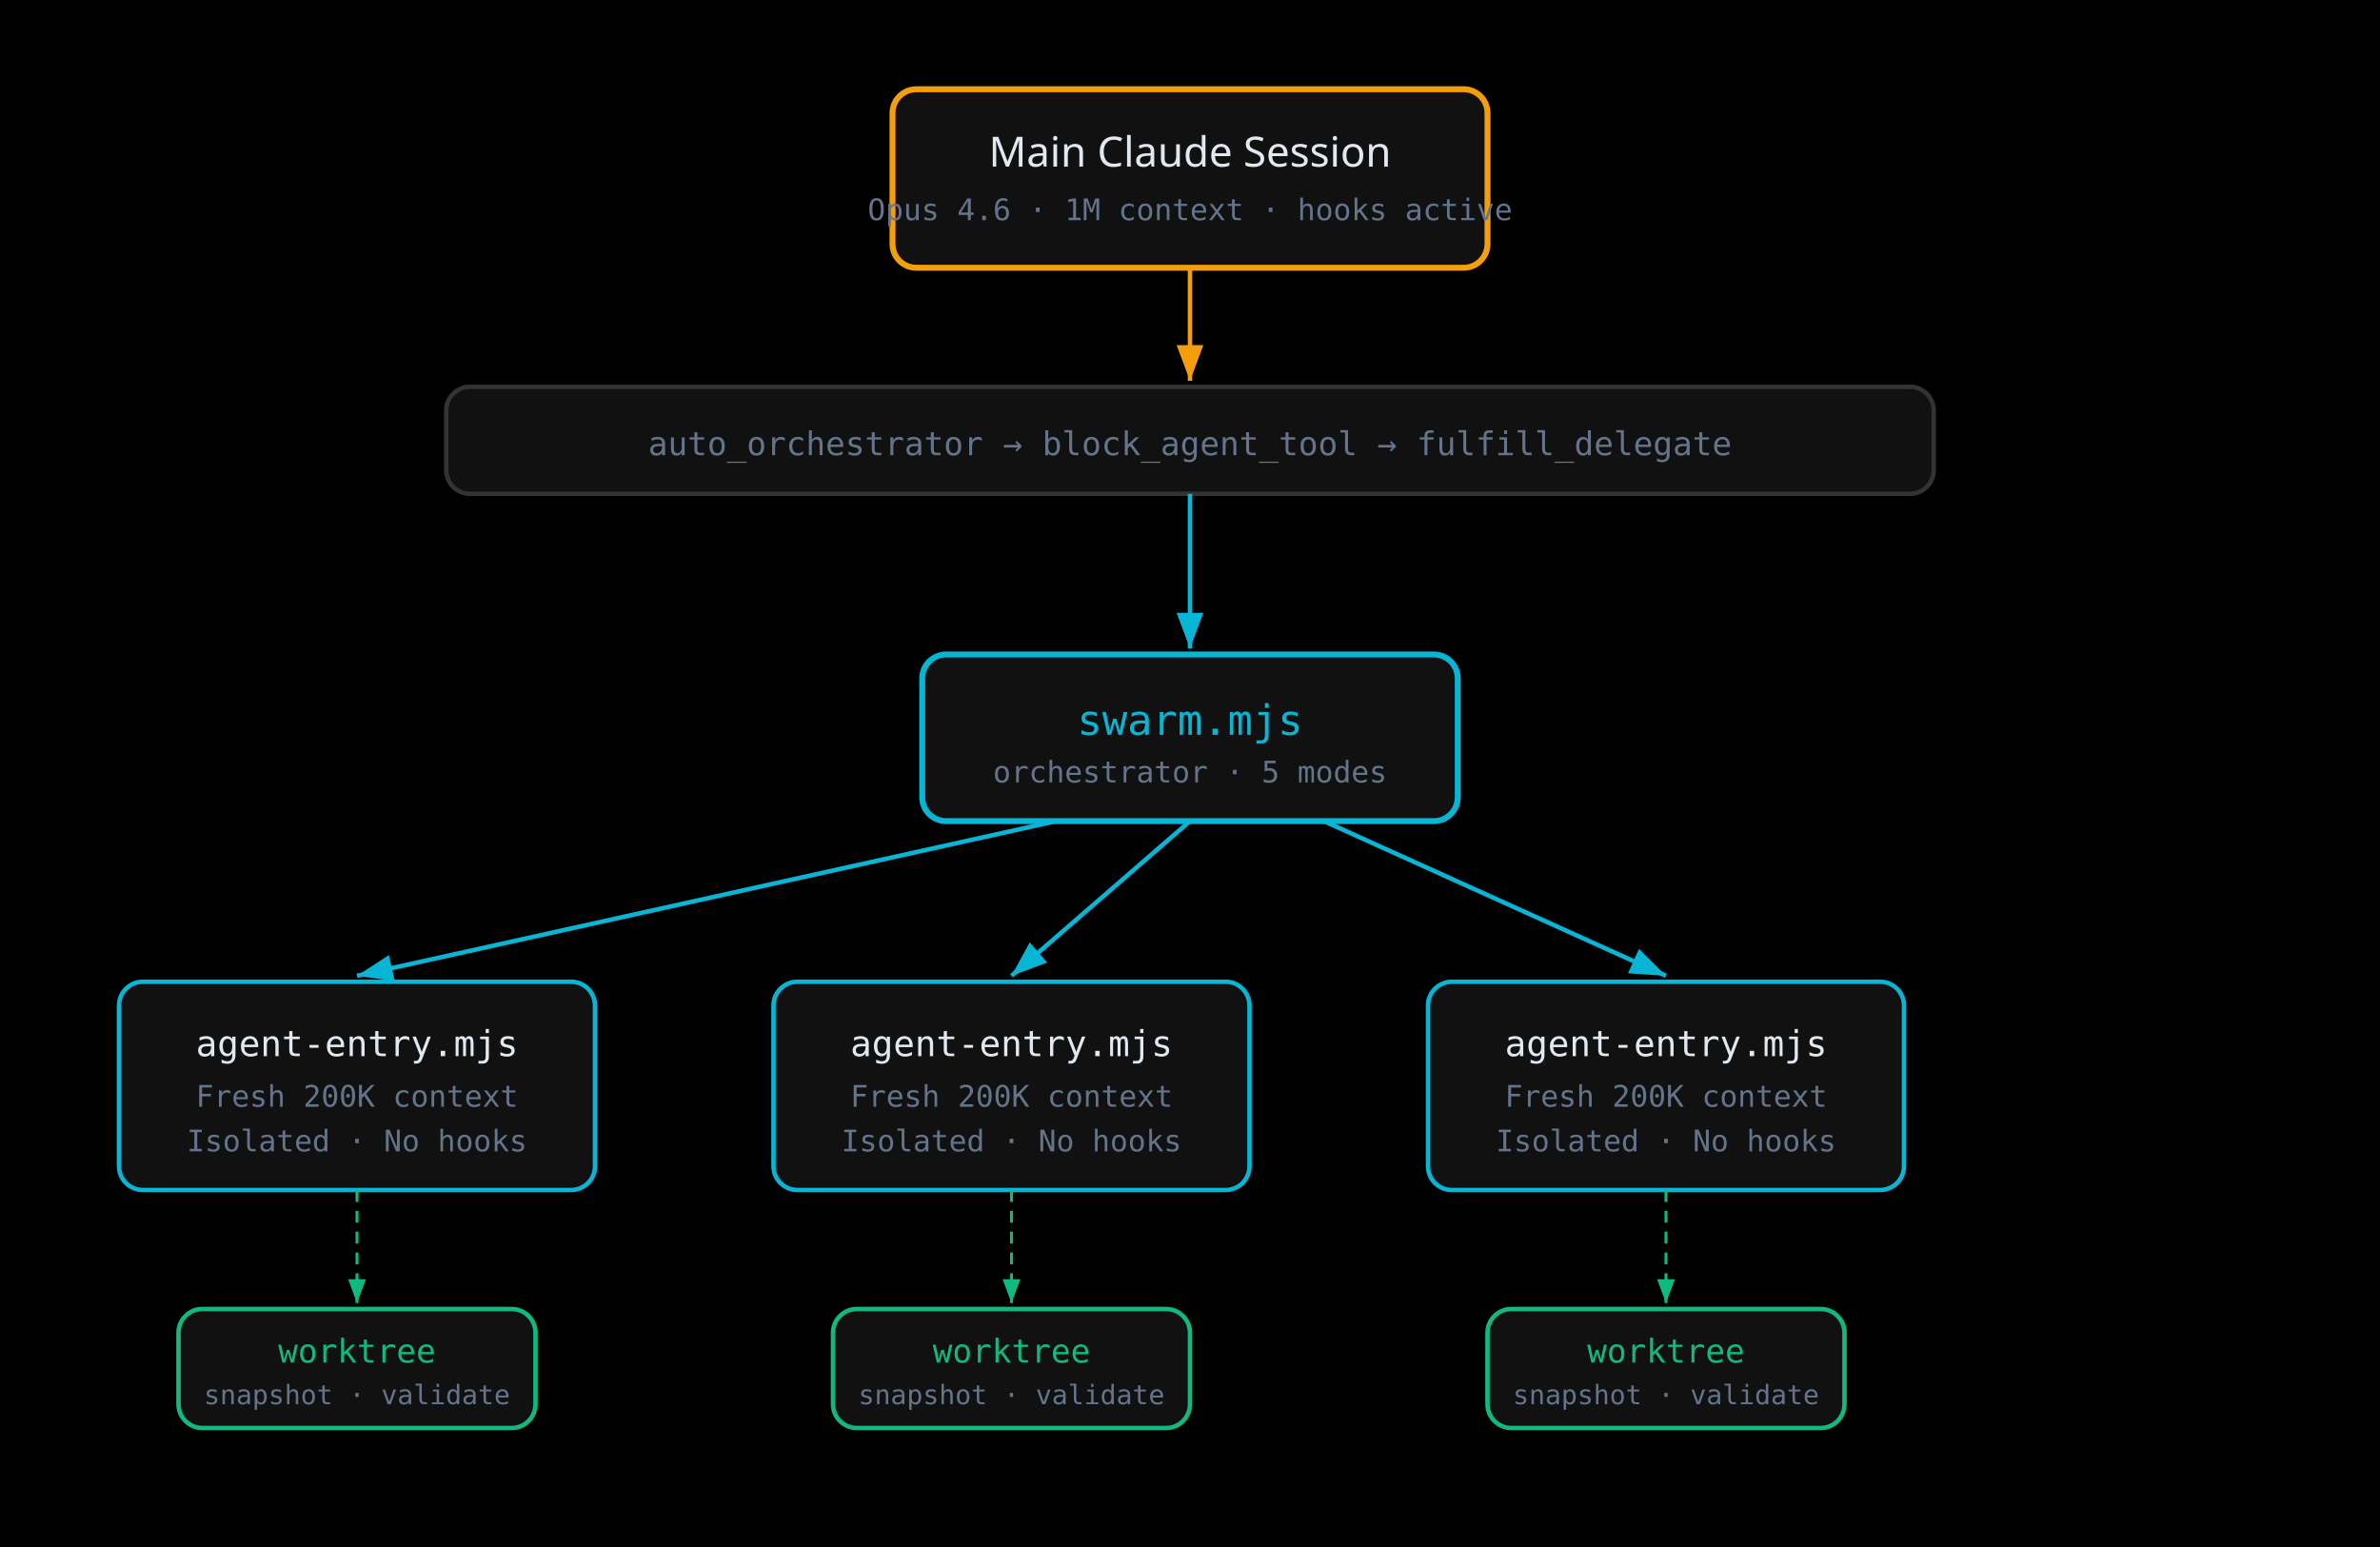
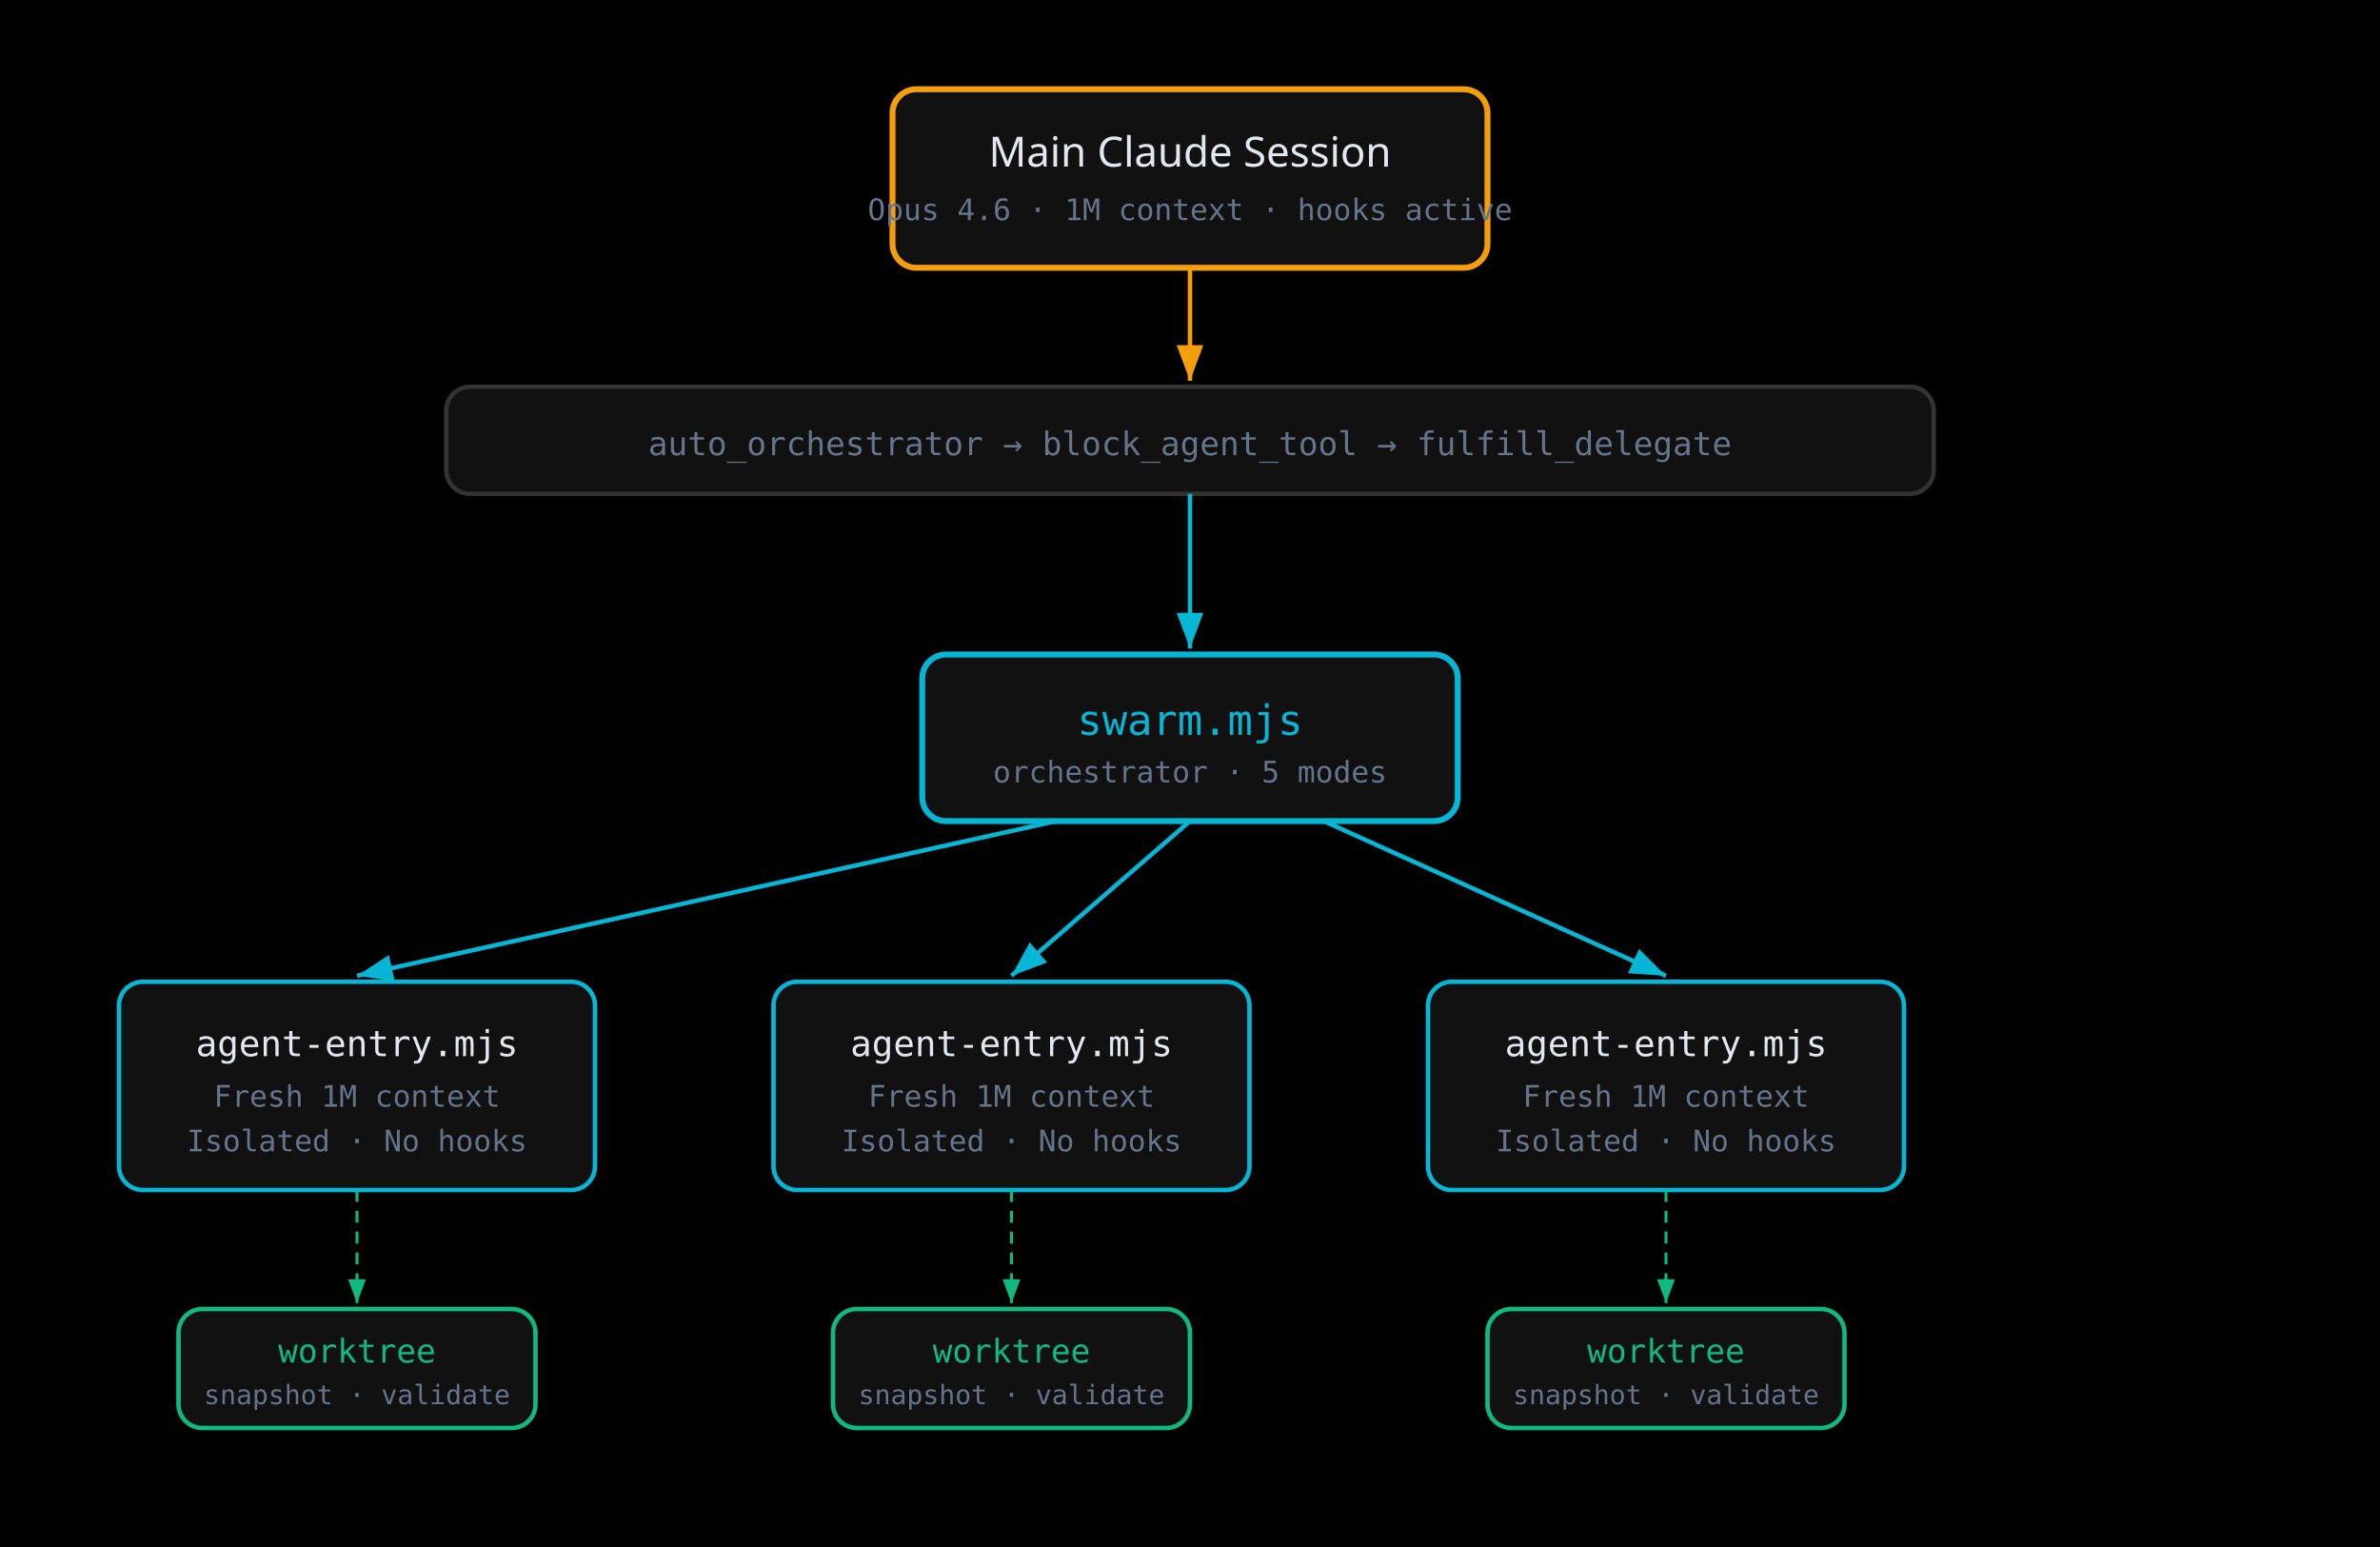
<svg xmlns="http://www.w3.org/2000/svg" viewBox="0 0 800 520">
  <defs>
    <marker id="arrow-amber" markerWidth="8" markerHeight="6" refX="8" refY="3" orient="auto">
      <polygon points="0,0 8,3 0,6" fill="#F59E0B" />
    </marker>
    <marker id="arrow-cyan" markerWidth="8" markerHeight="6" refX="8" refY="3" orient="auto">
      <polygon points="0,0 8,3 0,6" fill="#06B6D4" />
    </marker>
    <marker id="arrow-green" markerWidth="8" markerHeight="6" refX="8" refY="3" orient="auto">
      <polygon points="0,0 8,3 0,6" fill="#10B981" />
    </marker>
  </defs>
  <rect width="800" height="520" fill="#000000" />
  <rect x="300" y="30" width="200" height="60" rx="8" ry="8" fill="#111111" stroke="#F59E0B" stroke-width="2" />
  <text x="400" y="56" text-anchor="middle" font-family="sans-serif" font-size="14" fill="#E2E8F0">Main Claude Session</text>
  <text x="400" y="74" text-anchor="middle" font-family="monospace" font-size="10" fill="#64748B">Opus 4.6 · 1M context · hooks active</text>
  <rect x="150" y="130" width="500" height="36" rx="8" ry="8" fill="#111111" stroke="#333333" stroke-width="1.5" />
  <text x="400" y="153" text-anchor="middle" font-family="monospace" font-size="11" fill="#64748B">auto_orchestrator → block_agent_tool → fulfill_delegate</text>
  <rect x="310" y="220" width="180" height="56" rx="8" ry="8" fill="#111111" stroke="#06B6D4" stroke-width="2" />
  <text x="400" y="247" text-anchor="middle" font-family="monospace" font-size="14" fill="#06B6D4">swarm.mjs</text>
  <text x="400" y="263" text-anchor="middle" font-family="monospace" font-size="10" fill="#64748B">orchestrator · 5 modes</text>
  <rect x="40" y="330" width="160" height="70" rx="8" ry="8" fill="#111111" stroke="#06B6D4" stroke-width="1.5" />
  <text x="120" y="355" text-anchor="middle" font-family="monospace" font-size="12" fill="#E2E8F0">agent-entry.mjs</text>
-   <text x="120" y="372" text-anchor="middle" font-family="monospace" font-size="10" fill="#64748B">Fresh 200K context</text>
+   <text x="120" y="372" text-anchor="middle" font-family="monospace" font-size="10" fill="#64748B">Fresh 1M context</text>
  <text x="120" y="387" text-anchor="middle" font-family="monospace" font-size="10" fill="#64748B">Isolated · No hooks</text>
  <rect x="260" y="330" width="160" height="70" rx="8" ry="8" fill="#111111" stroke="#06B6D4" stroke-width="1.5" />
  <text x="340" y="355" text-anchor="middle" font-family="monospace" font-size="12" fill="#E2E8F0">agent-entry.mjs</text>
-   <text x="340" y="372" text-anchor="middle" font-family="monospace" font-size="10" fill="#64748B">Fresh 200K context</text>
+   <text x="340" y="372" text-anchor="middle" font-family="monospace" font-size="10" fill="#64748B">Fresh 1M context</text>
  <text x="340" y="387" text-anchor="middle" font-family="monospace" font-size="10" fill="#64748B">Isolated · No hooks</text>
  <rect x="480" y="330" width="160" height="70" rx="8" ry="8" fill="#111111" stroke="#06B6D4" stroke-width="1.5" />
  <text x="560" y="355" text-anchor="middle" font-family="monospace" font-size="12" fill="#E2E8F0">agent-entry.mjs</text>
-   <text x="560" y="372" text-anchor="middle" font-family="monospace" font-size="10" fill="#64748B">Fresh 200K context</text>
+   <text x="560" y="372" text-anchor="middle" font-family="monospace" font-size="10" fill="#64748B">Fresh 1M context</text>
  <text x="560" y="387" text-anchor="middle" font-family="monospace" font-size="10" fill="#64748B">Isolated · No hooks</text>
  <rect x="60" y="440" width="120" height="40" rx="8" ry="8" fill="#111111" stroke="#10B981" stroke-width="1.5" />
  <text x="120" y="458" text-anchor="middle" font-family="monospace" font-size="11" fill="#10B981">worktree</text>
  <text x="120" y="472" text-anchor="middle" font-family="monospace" font-size="9" fill="#64748B">snapshot · validate</text>
  <rect x="280" y="440" width="120" height="40" rx="8" ry="8" fill="#111111" stroke="#10B981" stroke-width="1.5" />
  <text x="340" y="458" text-anchor="middle" font-family="monospace" font-size="11" fill="#10B981">worktree</text>
  <text x="340" y="472" text-anchor="middle" font-family="monospace" font-size="9" fill="#64748B">snapshot · validate</text>
  <rect x="500" y="440" width="120" height="40" rx="8" ry="8" fill="#111111" stroke="#10B981" stroke-width="1.5" />
  <text x="560" y="458" text-anchor="middle" font-family="monospace" font-size="11" fill="#10B981">worktree</text>
  <text x="560" y="472" text-anchor="middle" font-family="monospace" font-size="9" fill="#64748B">snapshot · validate</text>
  <line x1="400" y1="90" x2="400" y2="128" stroke="#F59E0B" stroke-width="1.5" marker-end="url(#arrow-amber)" />
  <line x1="400" y1="166" x2="400" y2="218" stroke="#06B6D4" stroke-width="1.5" marker-end="url(#arrow-cyan)" />
  <line x1="355" y1="276" x2="120" y2="328" stroke="#06B6D4" stroke-width="1.5" marker-end="url(#arrow-cyan)" />
  <line x1="400" y1="276" x2="340" y2="328" stroke="#06B6D4" stroke-width="1.5" marker-end="url(#arrow-cyan)" />
  <line x1="445" y1="276" x2="560" y2="328" stroke="#06B6D4" stroke-width="1.5" marker-end="url(#arrow-cyan)" />
  <line x1="120" y1="400" x2="120" y2="438" stroke="#10B981" stroke-width="1" stroke-dasharray="4 3" marker-end="url(#arrow-green)" />
  <line x1="340" y1="400" x2="340" y2="438" stroke="#10B981" stroke-width="1" stroke-dasharray="4 3" marker-end="url(#arrow-green)" />
  <line x1="560" y1="400" x2="560" y2="438" stroke="#10B981" stroke-width="1" stroke-dasharray="4 3" marker-end="url(#arrow-green)" />
</svg>
